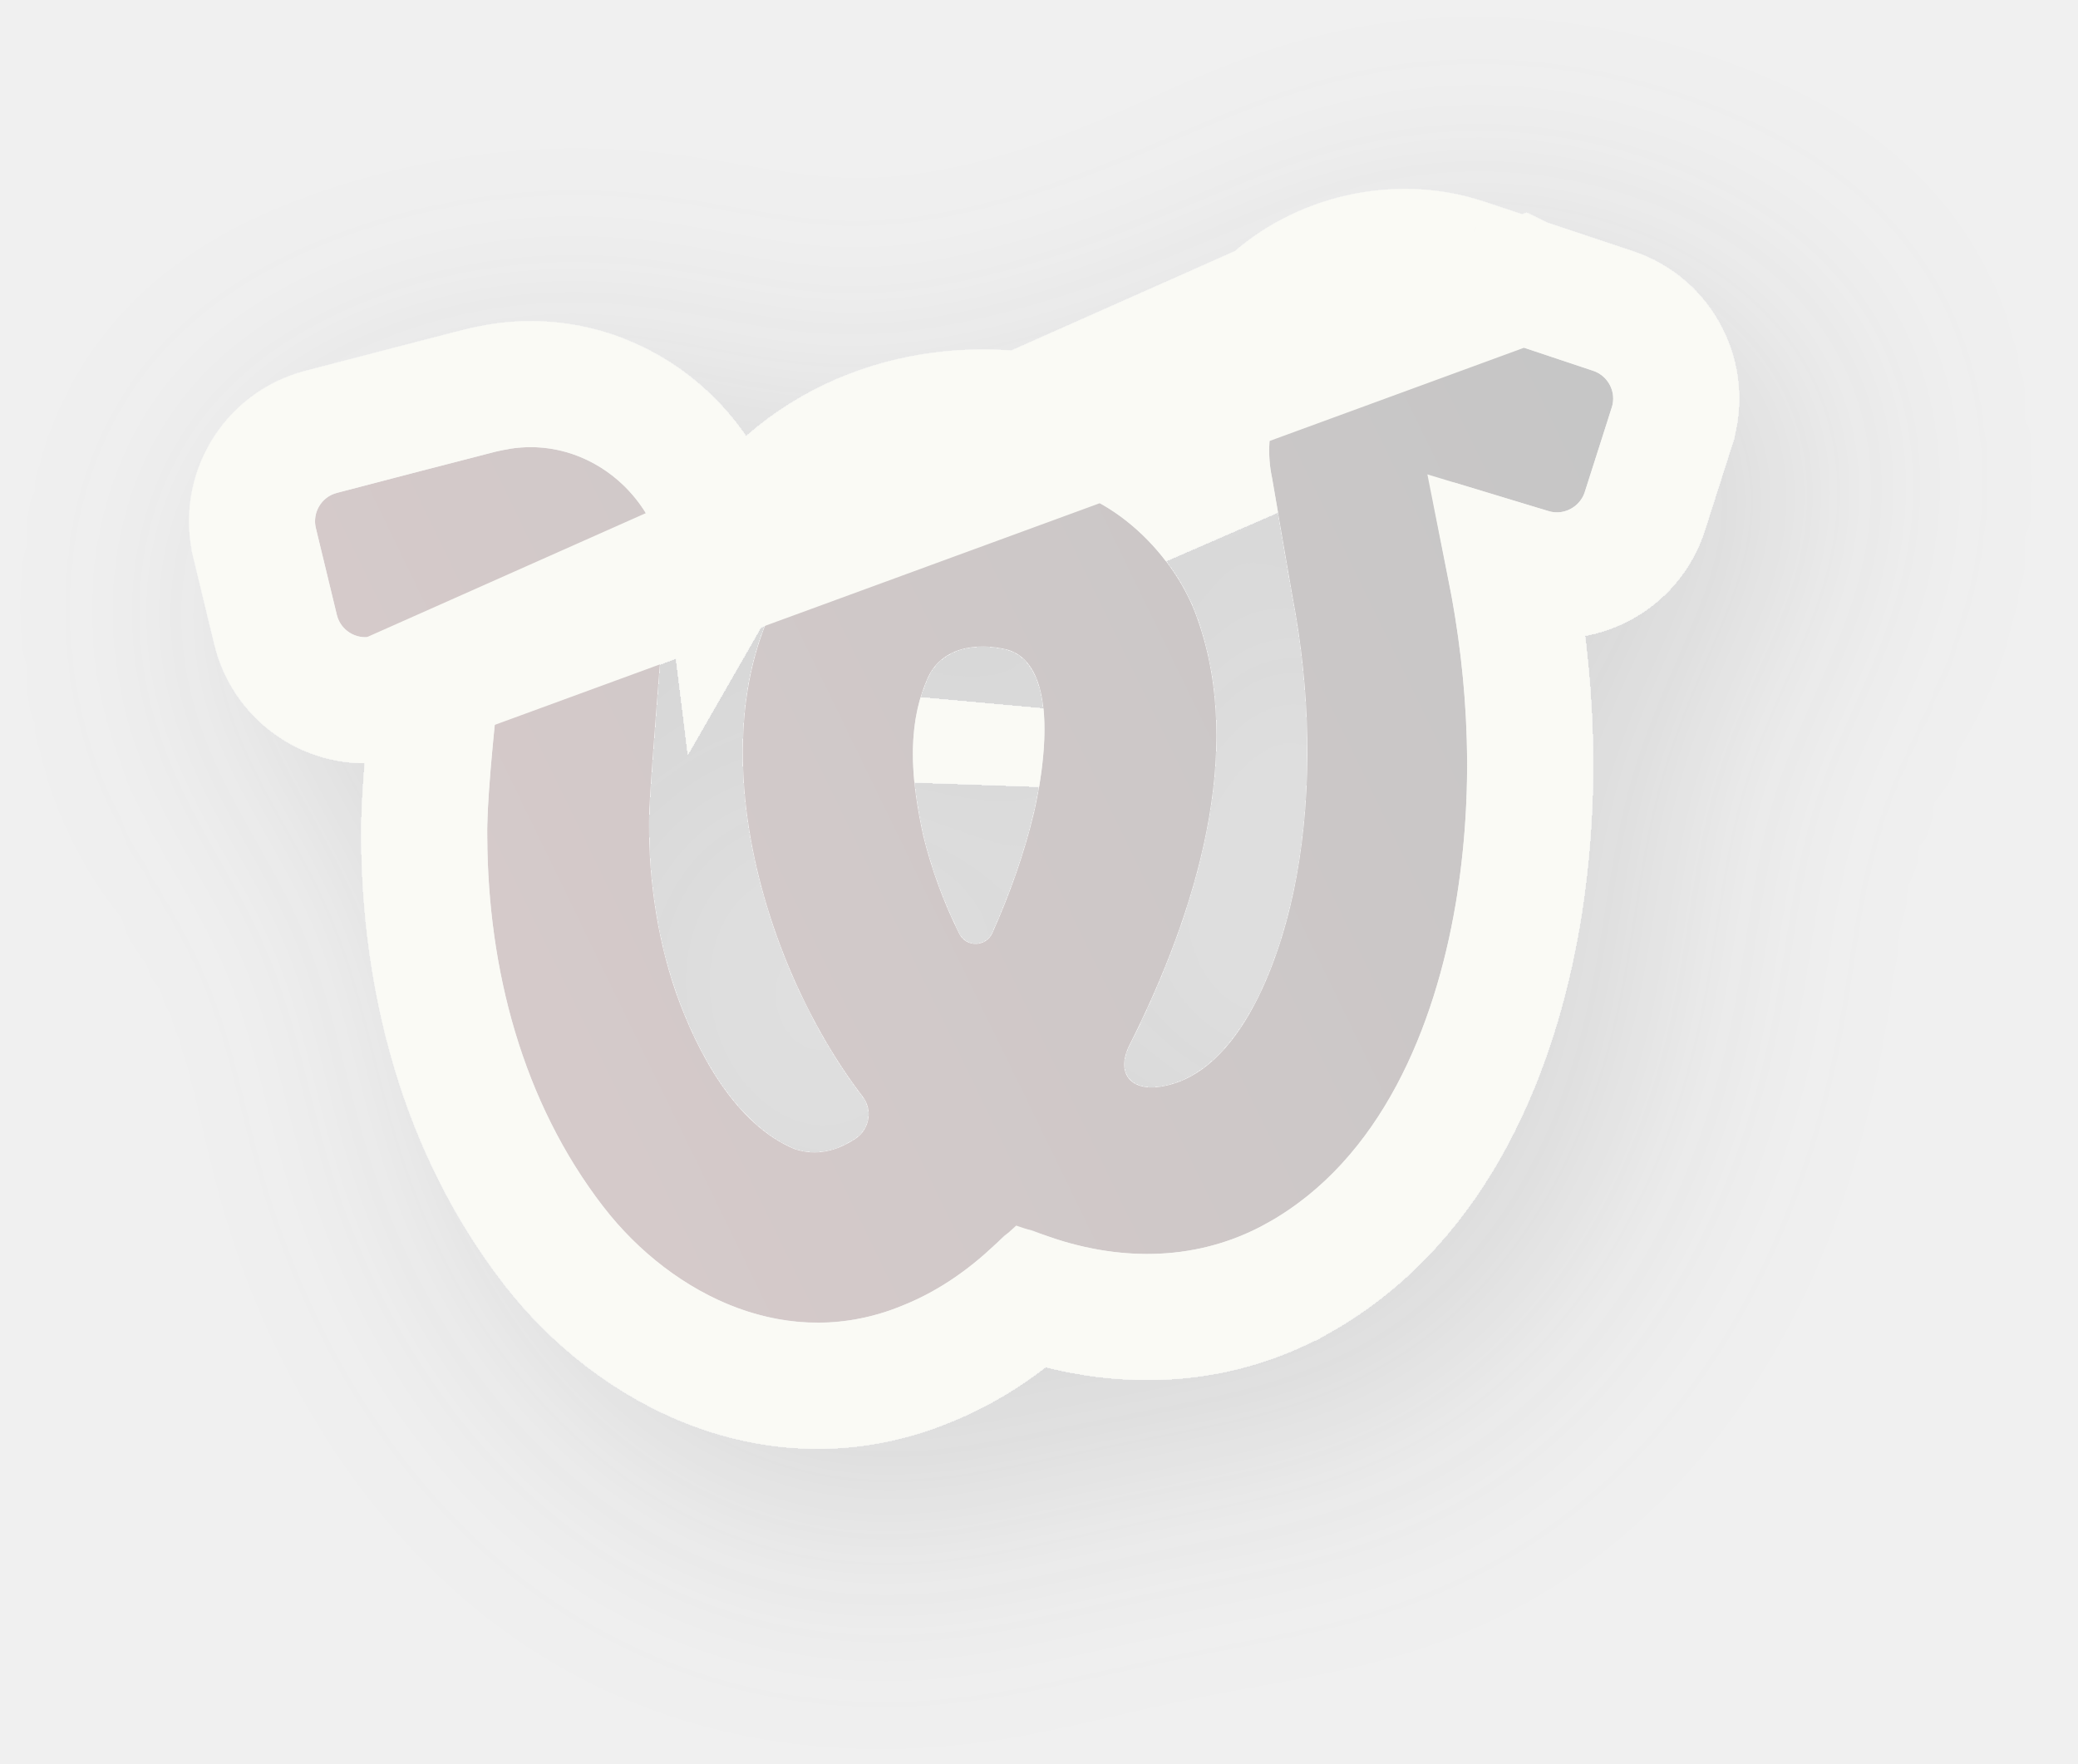
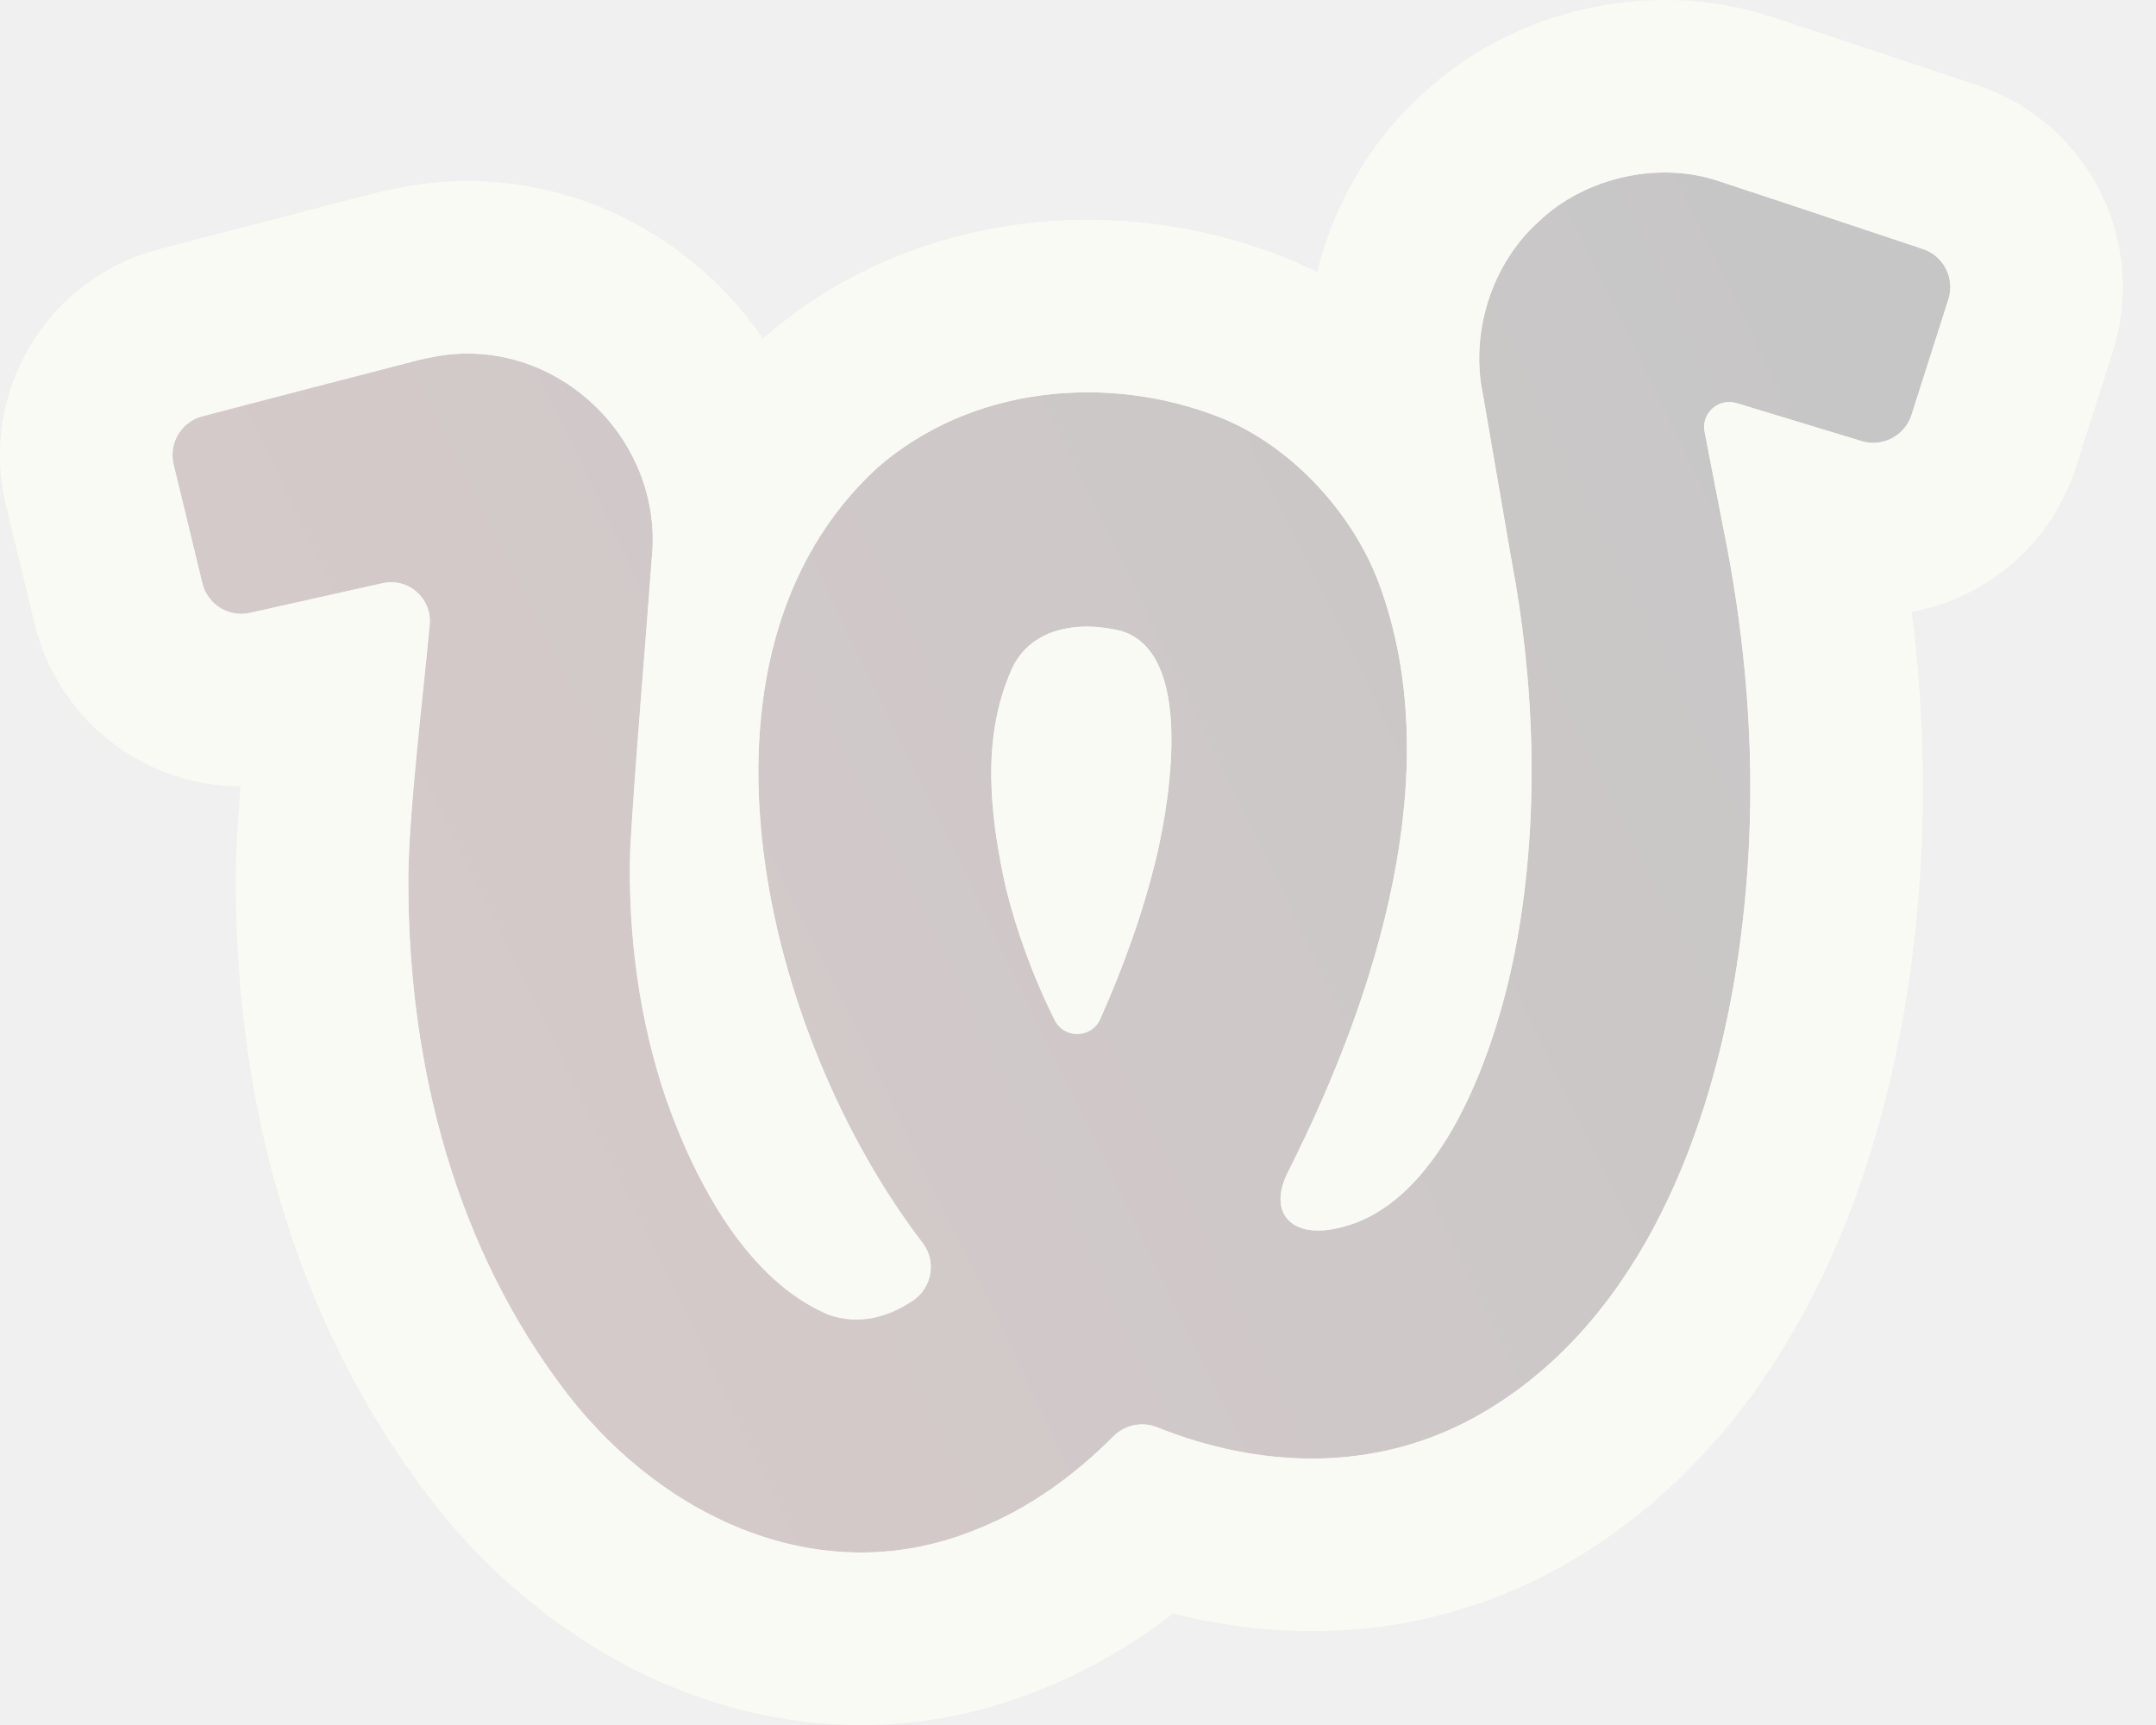
- <svg xmlns="http://www.w3.org/2000/svg" width="33" height="28" viewBox="0 0 33 28" fill="none">
-   <g filter="url(#filter0_d_1_196)">
-     <path d="M25.297 5.886L23.874 5.412L22.937 5.101C22.236 4.864 21.38 5.057 20.844 5.571C20.299 6.062 20.046 6.862 20.2 7.583C20.283 8.055 20.444 9.01 20.528 9.481C20.806 10.938 20.851 12.495 20.59 13.923C20.375 15.111 19.734 17.059 18.426 17.257C17.94 17.33 17.716 17.029 17.938 16.589C19.007 14.471 19.762 11.936 19.019 9.838C18.733 9.001 18.003 8.173 17.136 7.835C15.841 7.33 14.266 7.476 13.18 8.421C10.785 10.616 11.858 15.005 13.702 17.413C13.866 17.627 13.81 17.934 13.586 18.083C13.291 18.277 12.967 18.363 12.618 18.247C11.672 17.854 11.071 16.711 10.733 15.761C10.416 14.84 10.281 13.83 10.311 12.849C10.357 11.989 10.5 10.346 10.559 9.491C10.713 8.115 9.488 6.916 8.113 7.124C8.053 7.134 7.925 7.158 7.871 7.172C7.298 7.318 6.139 7.62 5.35 7.827C5.105 7.891 4.957 8.139 5.016 8.386L5.349 9.762C5.408 10.008 5.654 10.161 5.9 10.107C6.347 10.008 6.931 9.876 7.439 9.762C7.739 9.695 8.016 9.941 7.985 10.246C7.918 10.989 7.723 12.567 7.738 13.296C7.749 15.376 8.287 17.486 9.585 19.167C10.707 20.615 12.549 21.471 14.339 20.728C14.936 20.489 15.462 20.108 15.916 19.653C16.048 19.52 16.245 19.479 16.419 19.548C17.613 20.026 18.948 20.081 20.131 19.418C21.94 18.4 22.784 16.302 23.115 14.368C23.415 12.582 23.334 10.813 22.976 9.075C22.926 8.812 22.846 8.404 22.769 8.008C22.727 7.793 22.93 7.61 23.14 7.674L23.154 7.679L24.588 8.115C24.832 8.19 25.09 8.053 25.168 7.811L25.596 6.47C25.674 6.228 25.541 5.968 25.3 5.888L25.297 5.886ZM16.422 12.902C16.268 13.55 16.039 14.192 15.761 14.815C15.661 15.04 15.344 15.049 15.234 14.829C14.979 14.322 14.788 13.788 14.662 13.276C14.478 12.433 14.389 11.57 14.717 10.8C14.927 10.276 15.505 10.191 16.006 10.317C16.84 10.571 16.576 12.223 16.422 12.902Z" fill="url(#paint0_linear_1_196)" style="" />
-     <path d="M24.189 4.462L24.191 4.463L25.613 4.938L25.613 4.938L25.616 4.939L25.617 4.939C26.375 5.192 26.794 6.01 26.548 6.776C26.548 6.776 26.548 6.776 26.548 6.777L26.12 8.116L26.12 8.118C25.876 8.876 25.066 9.307 24.297 9.071C24.296 9.071 24.296 9.071 24.296 9.071L23.976 8.974C24.338 10.784 24.418 12.645 24.101 14.534L24.1 14.537C23.753 16.567 22.829 19.047 20.622 20.29L20.62 20.29C19.228 21.071 17.703 21.048 16.374 20.597C15.901 21.026 15.349 21.4 14.717 21.654C12.378 22.621 10.091 21.453 8.795 19.779L8.794 19.778C7.33 17.883 6.751 15.545 6.738 13.309C6.727 12.728 6.832 11.686 6.913 10.905C6.631 10.968 6.354 11.03 6.117 11.083L24.189 4.462ZM24.189 4.462L23.258 4.154M24.189 4.462L23.258 4.154M23.258 4.154C23.256 4.154 23.255 4.153 23.254 4.153C22.203 3.798 20.966 4.078 20.163 4.838M23.258 4.154L20.163 4.838M20.163 4.838C19.359 5.57 19.001 6.721 19.218 7.773C19.243 7.916 19.275 8.101 19.31 8.305C18.847 7.697 18.219 7.184 17.499 6.903L17.499 6.903C15.918 6.287 13.936 6.438 12.524 7.666L12.514 7.675L12.504 7.684C12.11 8.045 11.796 8.447 11.549 8.878C11.34 7.186 9.751 5.865 7.963 6.135L7.951 6.137L7.939 6.139C7.894 6.147 7.723 6.177 7.623 6.203L7.623 6.203C7.048 6.35 5.887 6.652 5.097 6.859C4.32 7.062 3.858 7.849 4.044 8.62L4.044 8.621L4.377 9.997C4.377 9.997 4.377 9.997 4.377 9.997C4.564 10.771 5.337 11.256 6.116 11.083L20.163 4.838ZM15.585 11.486C15.595 11.755 15.561 12.06 15.516 12.326C15.479 11.953 15.495 11.635 15.577 11.36C15.581 11.397 15.584 11.439 15.585 11.486Z" stroke="#FAFAF5" style="stroke:#FAFAF5;stroke:color(display-p3 0.98 0.98 0.961);stroke-opacity:1;" stroke-width="2" />
+ <svg xmlns="http://www.w3.org/2000/svg" width="25" height="20" viewBox="0 0 25 20" fill="none">
+   <g id="Vector">
+     <mask id="path-1-outside-1_0_1" maskUnits="userSpaceOnUse" x="-1" y="0" width="26" height="21" fill="black">
+       <rect fill="white" x="-1" width="26" height="21" />
+       <path d="M20.871 2.411L19.934 2.101C19.233 1.863 18.377 2.056 17.841 2.57C17.295 3.061 17.043 3.862 17.197 4.583C17.28 5.054 17.441 6.009 17.524 6.48C17.802 7.938 17.848 9.494 17.587 10.922C17.372 12.11 16.731 14.058 15.423 14.256C14.936 14.329 14.713 14.028 14.935 13.588C16.004 11.47 16.759 8.936 16.016 6.837C15.73 6.001 15 5.173 14.133 4.834C12.838 4.329 11.263 4.476 10.177 5.42C7.781 7.615 8.855 12.004 10.699 14.412C10.863 14.626 10.807 14.933 10.582 15.082C10.288 15.276 9.964 15.362 9.615 15.246C8.669 14.853 8.068 13.711 7.73 12.76C7.413 11.839 7.278 10.829 7.308 9.849C7.353 8.988 7.496 7.345 7.556 6.491C7.709 5.114 6.484 3.915 5.11 4.123C5.05 4.134 4.922 4.157 4.868 4.171C4.295 4.318 3.136 4.619 2.347 4.826C2.101 4.89 1.954 5.139 2.013 5.385L2.346 6.762C2.405 7.007 2.651 7.161 2.897 7.106C3.344 7.007 3.928 6.876 4.436 6.762C4.736 6.694 5.013 6.941 4.982 7.245C4.915 7.989 4.72 9.566 4.735 10.295C4.745 12.375 5.284 14.485 6.582 16.166C7.704 17.614 9.546 18.47 11.336 17.727C11.933 17.489 12.459 17.107 12.912 16.652C13.045 16.52 13.242 16.478 13.416 16.548C14.61 17.026 15.945 17.08 17.128 16.417C18.937 15.4 19.781 13.301 20.111 11.368C20.412 9.581 20.331 7.812 19.973 6.074C19.923 5.811 19.843 5.403 19.766 5.007C19.724 4.792 19.927 4.61 20.137 4.674L20.151 4.678L21.585 5.114C21.828 5.189 22.087 5.053 22.165 4.811L22.593 3.47C22.671 3.228 22.538 2.967 22.297 2.887L20.871 2.411ZM13.418 9.901C13.265 10.549 13.036 11.191 12.758 11.815C12.658 12.039 12.341 12.048 12.231 11.829C11.976 11.321 11.785 10.787 11.659 10.276C11.475 9.432 11.386 8.569 11.714 7.799C11.924 7.276 12.502 7.191 13.003 7.316C13.837 7.57 13.573 9.223 13.418 9.901Z" />
+     </mask>
+     <path d="M20.871 2.411L19.934 2.101C19.233 1.863 18.377 2.056 17.841 2.57C17.295 3.061 17.043 3.862 17.197 4.583C17.28 5.054 17.441 6.009 17.524 6.48C17.802 7.938 17.848 9.494 17.587 10.922C17.372 12.11 16.731 14.058 15.423 14.256C14.936 14.329 14.713 14.028 14.935 13.588C16.004 11.47 16.759 8.936 16.016 6.837C15.73 6.001 15 5.173 14.133 4.834C12.838 4.329 11.263 4.476 10.177 5.42C7.781 7.615 8.855 12.004 10.699 14.412C10.863 14.626 10.807 14.933 10.582 15.082C10.288 15.276 9.964 15.362 9.615 15.246C8.669 14.853 8.068 13.711 7.73 12.76C7.413 11.839 7.278 10.829 7.308 9.849C7.353 8.988 7.496 7.345 7.556 6.491C7.709 5.114 6.484 3.915 5.11 4.123C5.05 4.134 4.922 4.157 4.868 4.171C4.295 4.318 3.136 4.619 2.347 4.826C2.101 4.89 1.954 5.139 2.013 5.385L2.346 6.762C2.405 7.007 2.651 7.161 2.897 7.106C3.344 7.007 3.928 6.876 4.436 6.762C4.736 6.694 5.013 6.941 4.982 7.245C4.915 7.989 4.72 9.566 4.735 10.295C4.745 12.375 5.284 14.485 6.582 16.166C7.704 17.614 9.546 18.47 11.336 17.727C11.933 17.489 12.459 17.107 12.912 16.652C13.045 16.52 13.242 16.478 13.416 16.548C14.61 17.026 15.945 17.08 17.128 16.417C18.937 15.4 19.781 13.301 20.111 11.368C20.412 9.581 20.331 7.812 19.973 6.074C19.923 5.811 19.843 5.403 19.766 5.007C19.724 4.792 19.927 4.61 20.137 4.674L20.151 4.678L21.585 5.114C21.828 5.189 22.087 5.053 22.165 4.811L22.593 3.47C22.671 3.228 22.538 2.967 22.297 2.887L20.871 2.411ZM13.418 9.901C13.265 10.549 13.036 11.191 12.758 11.815C12.658 12.039 12.341 12.048 12.231 11.829C11.976 11.321 11.785 10.787 11.659 10.276C11.475 9.432 11.386 8.569 11.714 7.799C11.924 7.276 12.502 7.191 13.003 7.316C13.837 7.57 13.573 9.223 13.418 9.901Z" fill="url(#paint0_linear_0_1)" style="" />
+     <path d="M20.871 2.411L19.934 2.101C19.233 1.863 18.377 2.056 17.841 2.57C17.295 3.061 17.043 3.862 17.197 4.583C17.28 5.054 17.441 6.009 17.524 6.48C17.802 7.938 17.848 9.494 17.587 10.922C17.372 12.11 16.731 14.058 15.423 14.256C14.936 14.329 14.713 14.028 14.935 13.588C16.004 11.47 16.759 8.936 16.016 6.837C15.73 6.001 15 5.173 14.133 4.834C12.838 4.329 11.263 4.476 10.177 5.42C7.781 7.615 8.855 12.004 10.699 14.412C10.863 14.626 10.807 14.933 10.582 15.082C10.288 15.276 9.964 15.362 9.615 15.246C8.669 14.853 8.068 13.711 7.73 12.76C7.413 11.839 7.278 10.829 7.308 9.849C7.353 8.988 7.496 7.345 7.556 6.491C7.709 5.114 6.484 3.915 5.11 4.123C5.05 4.134 4.922 4.157 4.868 4.171C4.295 4.318 3.136 4.619 2.347 4.826C2.101 4.89 1.954 5.139 2.013 5.385L2.346 6.762C2.405 7.007 2.651 7.161 2.897 7.106C3.344 7.007 3.928 6.876 4.436 6.762C4.736 6.694 5.013 6.941 4.982 7.245C4.915 7.989 4.72 9.566 4.735 10.295C4.745 12.375 5.284 14.485 6.582 16.166C7.704 17.614 9.546 18.47 11.336 17.727C11.933 17.489 12.459 17.107 12.912 16.652C13.045 16.52 13.242 16.478 13.416 16.548C14.61 17.026 15.945 17.08 17.128 16.417C18.937 15.4 19.781 13.301 20.111 11.368C20.412 9.581 20.331 7.812 19.973 6.074C19.923 5.811 19.843 5.403 19.766 5.007C19.724 4.792 19.927 4.61 20.137 4.674L20.151 4.678L21.585 5.114C21.828 5.189 22.087 5.053 22.165 4.811L22.593 3.47C22.671 3.228 22.538 2.967 22.297 2.887L20.871 2.411ZM13.418 9.901C13.265 10.549 13.036 11.191 12.758 11.815C12.658 12.039 12.341 12.048 12.231 11.829C11.976 11.321 11.785 10.787 11.659 10.276C11.475 9.432 11.386 8.569 11.714 7.799C11.924 7.276 12.502 7.191 13.003 7.316C13.837 7.57 13.573 9.223 13.418 9.901Z" stroke="#FAFAF5" style="stroke:#FAFAF5;stroke:color(display-p3 0.98 0.98 0.961);stroke-opacity:1;" stroke-width="4" mask="url(#path-1-outside-1_0_1)" />
  </g>
  <defs>
-     <filter id="filter0_d_1_196" x="0.003" y="0.001" width="32.616" height="28.007" filterUnits="userSpaceOnUse" color-interpolation-filters="sRGB">
-       <feFlood flood-opacity="0" result="BackgroundImageFix" />
-       <feColorMatrix in="SourceAlpha" type="matrix" values="0 0 0 0 0 0 0 0 0 0 0 0 0 0 0 0 0 0 127 0" result="hardAlpha" />
-       <feOffset dx="1" dy="1" />
-       <feGaussianBlur stdDeviation="2" />
-       <feComposite in2="hardAlpha" operator="out" />
-       <feColorMatrix type="matrix" values="0 0 0 0 0.298 0 0 0 0 0.298 0 0 0 0 0.298 0 0 0 0.16 0" />
-       <feBlend mode="normal" in2="BackgroundImageFix" result="effect1_dropShadow_1_196" />
-       <feBlend mode="normal" in="SourceGraphic" in2="effect1_dropShadow_1_196" result="shape" />
-     </filter>
-     <linearGradient id="paint0_linear_1_196" x1="26" y1="8" x2="7.5" y2="17" gradientUnits="userSpaceOnUse">
+     <linearGradient id="paint0_linear_0_1" x1="22.997" y1="4.999" x2="4.497" y2="13.999" gradientUnits="userSpaceOnUse">
      <stop stop-color="#C6C6C6" style="stop-color:#C6C6C6;stop-color:color(display-p3 0.776 0.776 0.776);stop-opacity:1;" />
      <stop offset="1" stop-color="#D6CACA" style="stop-color:#D6CACA;stop-color:color(display-p3 0.841 0.791 0.791);stop-opacity:1;" />
    </linearGradient>
  </defs>
</svg>
